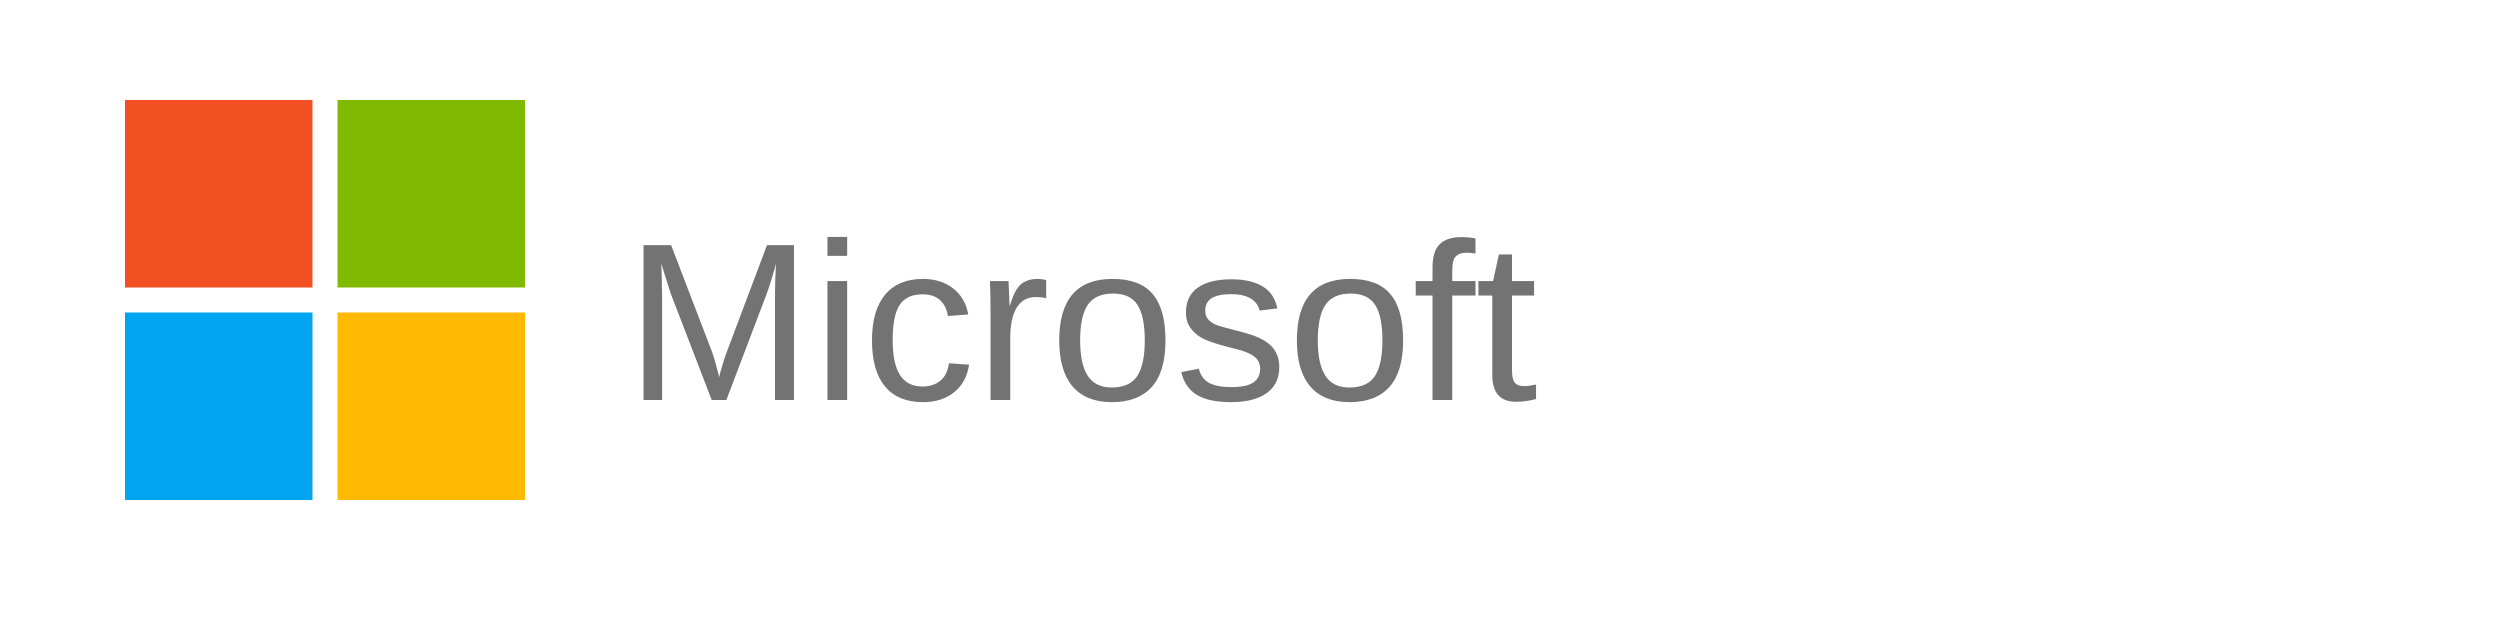
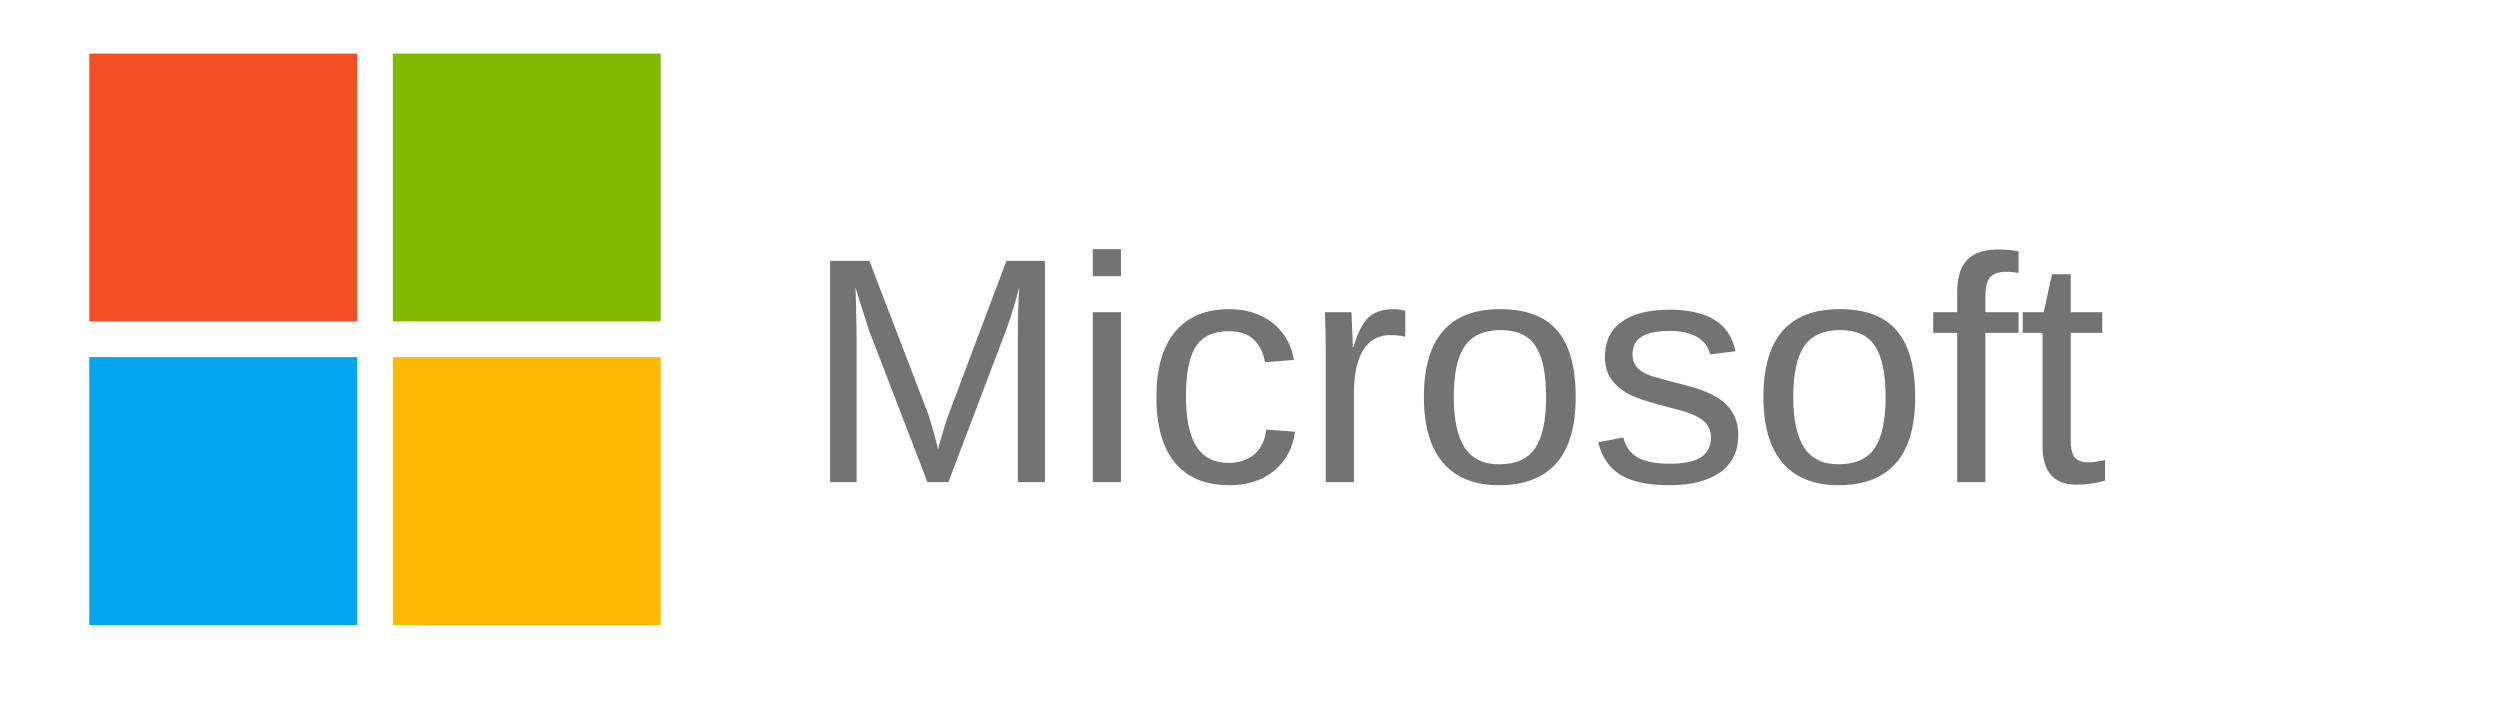
- <svg xmlns="http://www.w3.org/2000/svg" viewBox="0 0 200 50">
+ <svg xmlns="http://www.w3.org/2000/svg" viewBox="5 5 140 40">
  <rect x="10" y="8" width="15" height="15" fill="#F25022" />
  <rect x="27" y="8" width="15" height="15" fill="#7FBA00" />
  <rect x="10" y="25" width="15" height="15" fill="#00A4EF" />
  <rect x="27" y="25" width="15" height="15" fill="#FFB900" />
  <text x="50" y="32" font-family="Segoe UI, Arial, sans-serif" font-size="18" fill="#737373">Microsoft</text>
</svg>
